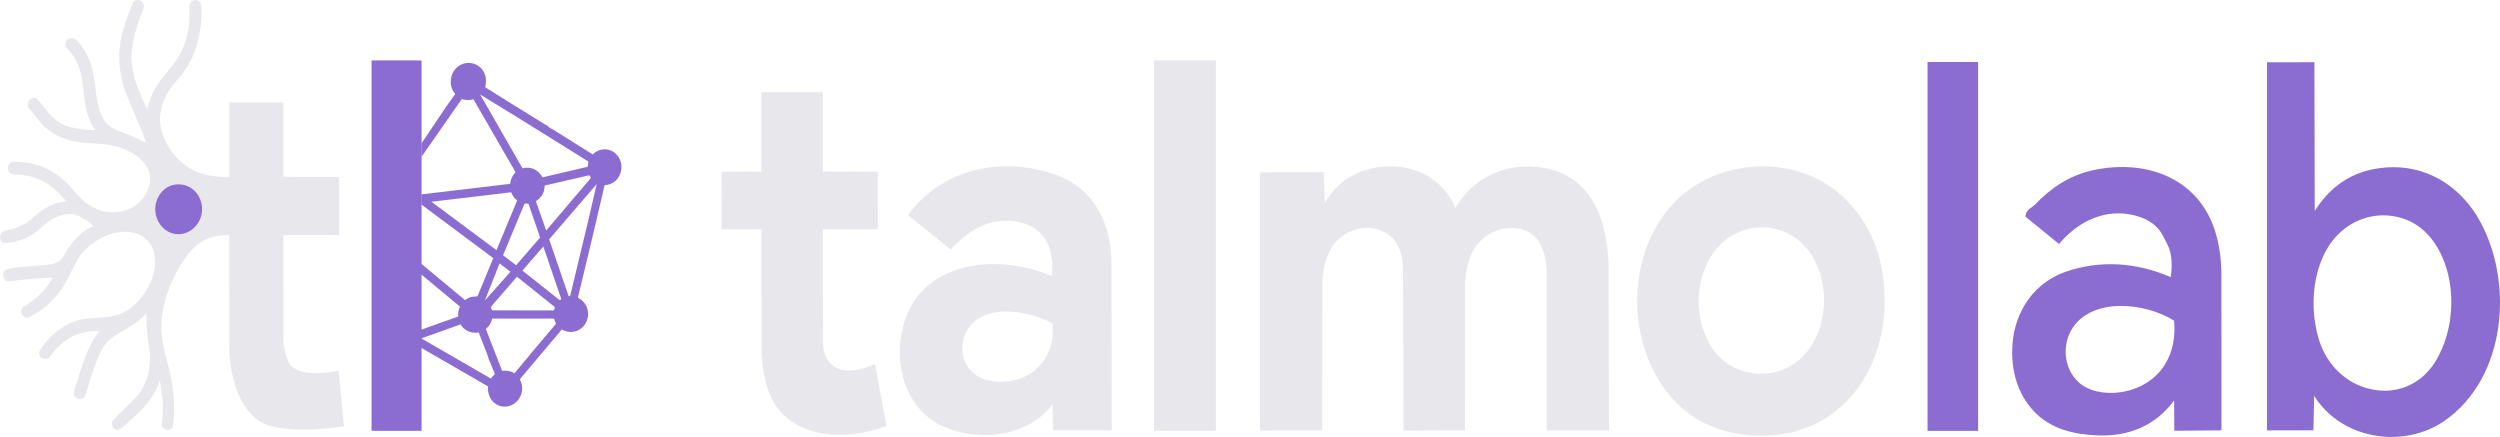
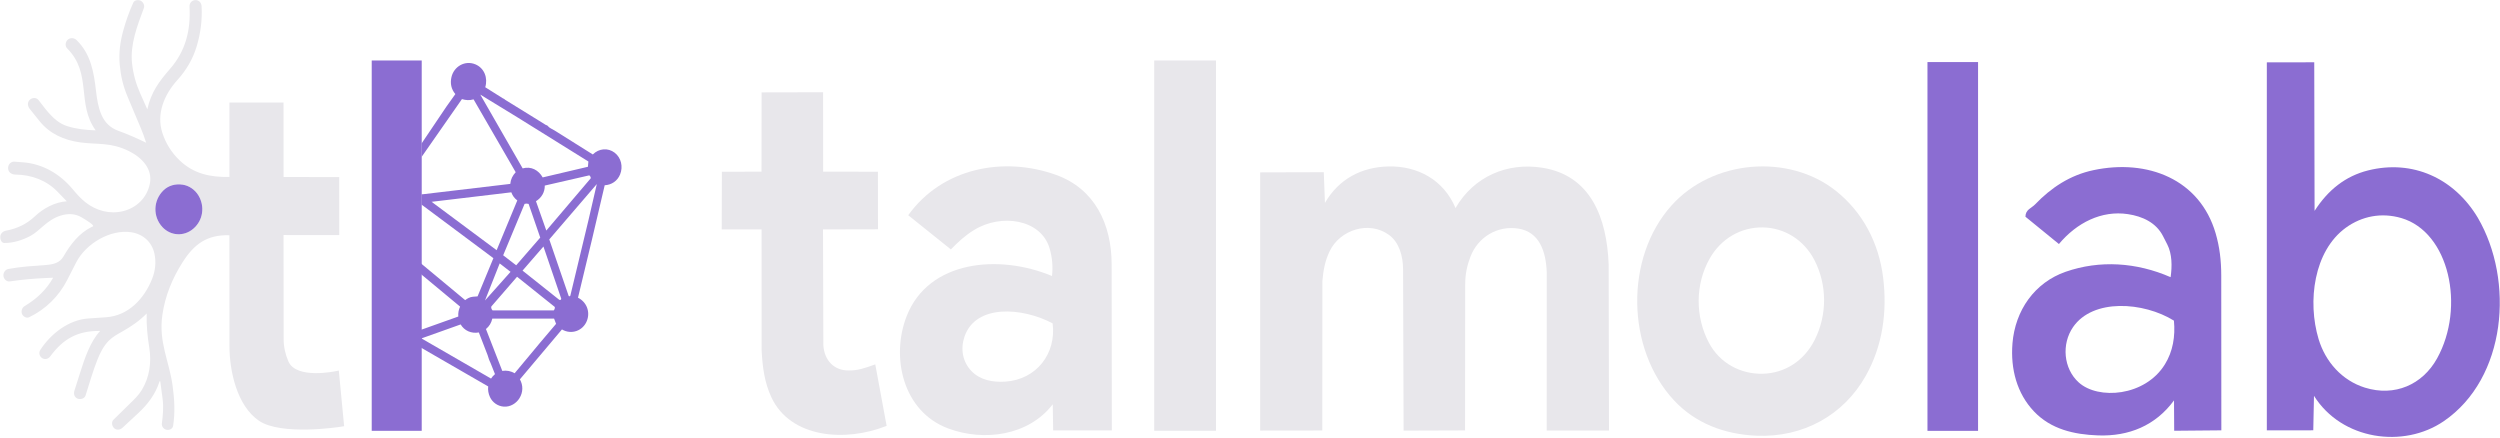
- <svg xmlns="http://www.w3.org/2000/svg" viewBox="102.94 57.17 4444.54 776.81">
+ <svg xmlns="http://www.w3.org/2000/svg" viewBox="102.50 57.00 4445.66 778.03">
  <g fill="#e8e7eb">
    <path d="M606.67,239.28l.09,132.49,90.17.09h8.8l.03,103.16h-9.81l-89.26-.07.21,184.86c.02,14.3,3.04,27.26,8.4,39.8,13.9,32.52,84.25,17.43,84.25,17.43l5.45-1.06,9.46,98.9-7.57,1.21s-104.41,16.2-144.02-10.97c-38.68-26.54-52.32-87.28-52.34-133.26l-.09-196.55c-40.13-1.14-62.79,15.92-83.21,47.98-18.29,28.72-31.12,59.79-35.99,93.72-6.98,48.64,12.09,81.49,18.18,125.85,3.3,24.01,4.68,47.63.91,71.51-.86,5.47-6.9,7.91-11.66,6.9s-9.04-5.55-8.32-11.16c1.89-14.72,3.26-29.21,1.27-44.08l-4.03-30.09c.41-1.41-1.69-1.47-1.56-.18-7.27,22.34-20.62,40.04-37.51,55.73l-27.98,25.98c-4.37,4.06-10.39,4.95-14.78,1.21-4.14-3.52-5.81-11.03-1.39-15.37l28.23-27.7c8.08-7.92,16.08-15.25,22.01-25.02,13.84-22.81,17.54-49.17,13.31-75.55-3.25-20.27-5.15-39.37-4.59-60.54-13.16,13.36-27.37,22.9-43,31.81-8.76,4.99-17.29,9.43-24.42,16.61-9.21,9.45-14.96,20.71-19.91,33.05-8.54,21.26-14.43,42.83-21.43,64.49-1.9,5.88-9.78,7.33-14.43,5.29-5.24-2.3-7.17-8.15-5.32-13.97l10.32-32.5c7.78-24.49,17.67-54.57,35.44-73.77-39.85-.52-65.5,13.75-88.75,45.23-3.57,4.83-9.52,6.03-14.25,3.16s-6.8-9.44-3.37-14.72c18.63-28.65,50.28-53.43,85.19-55.83l31.71-2.18c39.55-2.72,67.72-32.75,81.85-68.2,5.76-14.46,7.44-29.98,4.15-45.04-4.55-20.81-20.36-34.71-41.22-37.92-36.85-5.65-80.67,19.9-98.01,53.83l-15.95,31.2c-14.77,28.88-38.33,52.03-67.67,66.12-5.12,2.46-10.89-1.82-12.53-5.6-2.06-4.77-.38-11.37,4.71-14.38,20.93-12.37,38.33-28.69,50.61-50.33l-13.13.56c-21.62.92-42.48,2.84-63.89,6.01-6.23.92-10.97-4.63-11.42-9.86s2.77-11.13,8.9-12.28c22.1-4.15,44.28-5.39,66.79-7.06,13.11-.97,24.54-3.83,30.98-15.01,12.42-21.54,27.63-41.41,50.26-52.68l1.88-.71c4.47-1.7-11.13-11.13-19.32-16.05-12.01-7.22-24.9-7.47-38.23-3.22-24.37,7.77-36.47,27.08-53.33,36-14.1,7.46-30.36,12.67-46.35,12.55-5.95-.05-7.77-8.17-7.13-12.27.77-4.88,4.76-8.68,10.25-9.67,19.61-3.57,36.85-11.87,51.25-25.51,14.81-14.04,35.67-25.39,56.7-26.7l-16.33-16.89c-19.74-20.43-46.32-30.32-74.94-30.62-6.75-.07-12.21-3.73-12.99-10.04s3.23-12.56,10.18-12.99l16.06,1.21c34.97,2.62,65.5,20.46,87.95,47.16,7.33,8.72,14.25,16.81,23.14,23.84,19.06,15.09,43.38,21.66,66.93,15.89,24.38-5.98,42.64-24.09,47.66-48.61,5.38-26.33-13.82-46.56-36.86-58.06-32.74-16.34-57.12-11.44-87.21-15.67-28.67-4.03-53.9-15.2-72.13-37.92l-17.35-21.62c-3.87-4.83-4.57-11.49-.2-15.84s11.6-5.04,15.84.15c6.28,7.68,11.53,15.51,18.21,22.87,9.04,10.16,19.29,19.2,32.49,23.4,16.36,5.2,32.84,6.99,50.95,7.6-34.38-47.31-6.07-100.94-50.69-145.7-4.32-4.33-3.06-11.55.6-15.11,4.4-4.3,11.51-4.21,16.2.39,25.16,24.66,30.55,56.49,34.48,90.39,1.69,14.62,3.85,28.78,9.59,42.21,5.85,13.59,15.85,23.53,29.77,28.5,17.03,6.08,32.86,13.24,49.78,21.3-5.64-18.2-12.82-33.77-19.75-50.27l-13.64-32.47c-7.56-17.99-11.9-36.62-13.61-56.14-1.81-20.64.74-40.39,6.24-60.3,4.79-17.33,10.53-33.8,17.94-50.02,2.26-4.94,9.7-5.25,13.4-3.15,4.06,2.31,7.23,7.84,5.32,12.99-11.62,31.29-24.67,64.61-20.97,98.37,2.05,18.68,6.9,36.25,14.52,53.33l12.62,28.27c6.9-30.82,20.76-49.31,40.69-72.26,27.5-31.67,36.65-68.53,34.36-110.09-.36-6.58,4.05-11.52,10.13-11.86,6.21-.35,10.97,4.27,11.33,10.81,1.33,24.42-1.69,47.9-8.65,71.16-6.93,23.13-18.56,42.66-34.64,60.47-23.01,25.48-37.37,59.63-26.55,93.41,6.04,18.84,16.44,35.42,30.72,49.09,25.07,24,54.66,30.16,88.64,29.56v-132.4M446.29,463.69c17.52-15.01,20.73-39.82,9.16-59.05-6.39-10.62-17.08-17.53-27.8-19.19-13.17-2.04-25.65,1.34-34.74,10.34-18.04,17.85-18.79,46.38-1.67,64.93,14.6,15.82,38.29,17.34,55.06,2.97Z" />
  </g>
  <g fill="#8b6dd2">
    <rect x="763.51" y="164.56" width="88.91" height="658.54" />
    <path d="M852.03,402.72,852.13,420.83l116.24,86.67,11.51,8.61-28.11,67.94c-5.64.43-10.95.29-16.02,2.81-2.19,1.09-4.21,2.39-6.04,3.86l-81.34-67.56-9.35,11.26,81.65,67.81c-2.55,5.38-3.68,11.46-3.2,17.65l-71.72,25.56,4.37,12.27-2.72-1.57-7.32,12.67,130.55,75.37c-.74,6.27.3,12.84,3.27,19.11,4.45,9.4,13.64,15.95,24.28,16.8,11.91.95,22.51-6.04,27.98-14.85,6.75-10.89,6.73-23.07.86-33.68l74.78-88.74c16.88,10,37.61,2.41,44.46-15.55,6.1-15.98-.58-33.13-15.93-40.88l25-104.03,22.49-95.93c12.29-.67,22.67-7.62,27.41-19.33,5.48-13.54,2.03-29.53-9.69-38.55-11.78-9.07-28.12-7.78-38.86,3.13l-68.41-42.9c-3.83-2.4-8.72-4.08-11.47-7.54-1.65-2.08-2.25-1.16-4.02-2.26l-11.57-7.21-60.57-37.43c-1.09-.67-1.78-2.1-3.21-2.04l-32.03-20.17c5.02-16.56-1.69-34.15-17.62-40.75-18.42-7.63-38.26,3.85-42.52,22.95-2.42,10.81-.48,21.24,6.98,29.95l-11.64,16.33c-1.51,2.11-2.65,3.6-4.22,5.92l-44.19,65.58.12,23.82,71.64-102.71c6.94,2.04,13.23,2.63,20.68.47l74.92,129.54c-5.51,5.96-8.9,12.45-9.65,20.79l-153.04,18.12-4.77.46M1153.02,374l-79.04,92.97-18.37-52.16c9.87-6.15,15.81-15.91,15.64-27.82l78.64-18.06c1.63-.37,3.52,3.62,3.13,5.07ZM1020.41,528.78l-23.14-17.82,38.11-91.47c2.47-.64,4.65-.58,7.14.11l20.66,59.91-42.78,49.26ZM1021.95,549.17l66.71,53.34c1.28,1.03.08,5.04-1.45,6.48l-108.82-.07c-1.69-1.51-3.36-5.53-1.83-7.3l45.4-52.45ZM956.54,225.2l67.83,41.52,124.46,77.48-.85,9.37-80.43,18.91c-7.32-12.95-20.57-20.3-35.61-16.04l-75.39-131.24ZM870,415.87l141.73-16.89c2.26,6.01,5.37,10.45,10.67,14.42l-36.74,88.52-115.65-86.04ZM991.07,525.41l19.32,14.99-45.47,50.97,26.15-65.95ZM975.69,730.21l-123.74-71.44,69.73-24.85c6.38,11.04,19.04,16.72,32.32,14.26l15.57,40.24,2.43,7.59c.93,2.91,1.81,3.87,2.74,6.23l7.97,20.06c-2.81,2.36-5.15,5.03-7.02,7.92ZM1063.34,665.9l-45.69,54.82c-6.83-3.87-13.67-5.41-21.99-4.19l-29.02-74.42c5.97-4.92,9.5-10.78,11.33-18.56l109.85.04,3.52,9.3-27.99,33.01ZM1099.06,590.42c-.81.37-1.63.08-2.77-.83l-64.57-51.37,37.17-42.85,31.56,92.47c.34,1-.88,2.34-1.39,2.57ZM1149.06,448.1l-32,133.2c-.11,1.61-.7,2-.97,2.26-.42.43-2.03.6-2.41-.5l-34.43-100.33,84.52-98.41-14.71,63.77Z" />
    <path d="M446.29,463.69c-16.76,14.36-40.46,12.84-55.06-2.97-17.12-18.55-16.37-47.08,1.67-64.93,9.09-9,21.58-12.39,34.74-10.34,10.72,1.66,21.41,8.57,27.8,19.19,11.57,19.23,8.36,44.05-9.16,59.05Z" />
  </g>
-   <g fill="#e8e7eb" transform="matrix(2.84 0 0 2.84 1338.64 -2412.52)">
+   <g fill="#e8e7eb" transform="matrix(2.84 0 0 2.84 1338.96 -2412.52)">
    <path d="M482.05,1047.56l-.08,91.49-38.48.13-.33-101.09c-.03-7.99-2.36-16.74-8.79-21.43-12.52-9.13-30.77-3.26-37.22,10.26-2.93,6.15-3.93,11.94-4.51,18.61l-.06,93.57-38.9.05v-161.67s39.83-.11,39.83-.11l.73,19.23c8.6-14.94,22.89-22.47,39.76-22.83,18.25-.4,34.57,8.35,42,26.05,11.53-19.9,32.48-28.69,54.32-25.25,30.38,4.78,40.47,31.4,41.57,60.65l.21,103.89-39,.03.02-99.04c-.48-13.43-4.76-25.33-17.73-27.41-13.06-2.1-25.36,5.27-30.06,17.63-2.03,5.34-3.26,10.65-3.26,17.24Z" />
    <path d="M158.29,1137.8c-28.35-10.57-36.03-44.7-25.91-70.43,13.69-34.79,57.7-38.91,90.96-24.99.65-5.69.19-11.54-1.51-17.31-5.42-18.4-30.39-21.95-47.24-11.52-5.52,3.3-9.87,7.38-14.58,12.17l-26.7-21.41c21.37-29.75,59.84-37.01,92.55-25.26,24.17,8.68,34.79,30.71,34.82,56.02l.12,103.96-36.74.03-.25-16.38c-15.09,19.68-43.05,23.51-65.52,15.13ZM194.17,1108.5c19.39-1.3,31.99-17.53,29.56-36.48-18.98-10.04-48.13-12.23-55.17,8.27-2.66,7.75-1.22,15.9,4.46,21.72,5.35,5.48,13.16,7.03,21.15,6.49Z" />
    <path d="M664.5,1142.37c-20.18-.85-38.38-7.82-51.72-22.16-29.91-32.16-30.91-89.22-1.55-121.99,25.78-28.77,73.32-32.6,102.83-9.25,17.03,13.48,27.03,32.86,29.69,54.4,2.64,21.41-.31,42.66-10.83,61.41-13.92,24.82-39.37,38.81-68.42,37.59ZM700.94,1082.28c7.94-15.82,7.68-34.57-.19-49.83-6.56-12.72-18.82-20.27-32.27-20.5-13.73-.24-26.22,6.96-33.31,19.45-9.11,16.06-9.2,36.4-.47,52.84,6.78,12.76,19.86,19.66,33.67,19.33s25.92-8.03,32.57-21.29Z" />
    <path d="M112.68,1097.72l7.11,38.47c-25.84,10.36-60.2,7.67-72.13-17.81-4.37-9.34-5.6-19.07-6.14-29.44l-.03-75.75-24.96-.02.1-36.07,24.82-.07.05-49.64,38.51-.08.02,49.71,34.31.06.04,36.04-34.43.08.22,72.52c.57,9.37,6.67,15.96,15.95,15.78,5.35.1,9.7-1.29,16.55-3.8Z" />
    <rect x="287.34" y="907.42" width="38.68" height="231.85" />
  </g>
-   <g fill="#8b6dd2" transform="matrix(2.84 0 0 2.84 1338.64 -2412.52)">
+   <g fill="#8b6dd2" transform="matrix(2.84 0 0 2.84 1338.96 -2412.52)">
    <path d="M1116.08,1005.85c23.02,39.36,18.08,100.52-21.32,127.45-25.19,17.21-63.9,11.77-81.23-15.9l-.45,21.58-29.08.04v-230.42s29.69-.05,29.69-.05l.21,93.04c8.4-13.11,19.36-21.79,33.49-25.33,27.88-6.98,53.87,4.85,68.7,29.6ZM1045.43,1112.27c18.57,5.8,36.03-1.8,45.17-18.29,17.84-32.19,7.64-79.1-22.37-87.89-12.4-3.63-24.74-1.23-34.79,6.06-20.05,14.56-24.11,46.18-17.03,69.72,4.27,14.19,14.62,25.91,29.01,30.4Z" />
    <path d="M824.72,1084.65c1.67-20.77,13.88-38.18,33.33-44.94,21.34-7.41,44.33-5.93,65.7,3.39,1-6.89.95-14.55-2.08-20.48l-2.68-5.24c-4.32-8.45-12.81-12.37-21.95-13.75-16.53-2.49-32.08,5.39-43.22,18.72l-20.97-17.1c.05-4.53,3.81-5.38,5.97-7.64,10.22-10.67,22.09-18.45,36.67-21.53,33.81-7.15,66.52,5.66,76.44,39.5,2.54,8.67,3.52,17.19,3.53,26.51l.06,96.91-29.53.27-.11-19.02c-11.61,15.86-28.37,22.61-47.53,21.93-15.06-.54-29.55-3.83-40.19-15.06-10.62-11.21-14.72-26.47-13.43-42.48ZM920.14,1097.76c5.06-8.17,6.62-17.58,5.69-27.45-19.06-11.79-50.71-14.03-63.16,4.05-7.28,10.57-6.08,25.96,3.57,34.67,12.17,10.98,41.45,8.8,53.89-11.27Z" />
    <rect x="771.51" y="908.41" width="31.68" height="230.92" />
  </g>
</svg>
